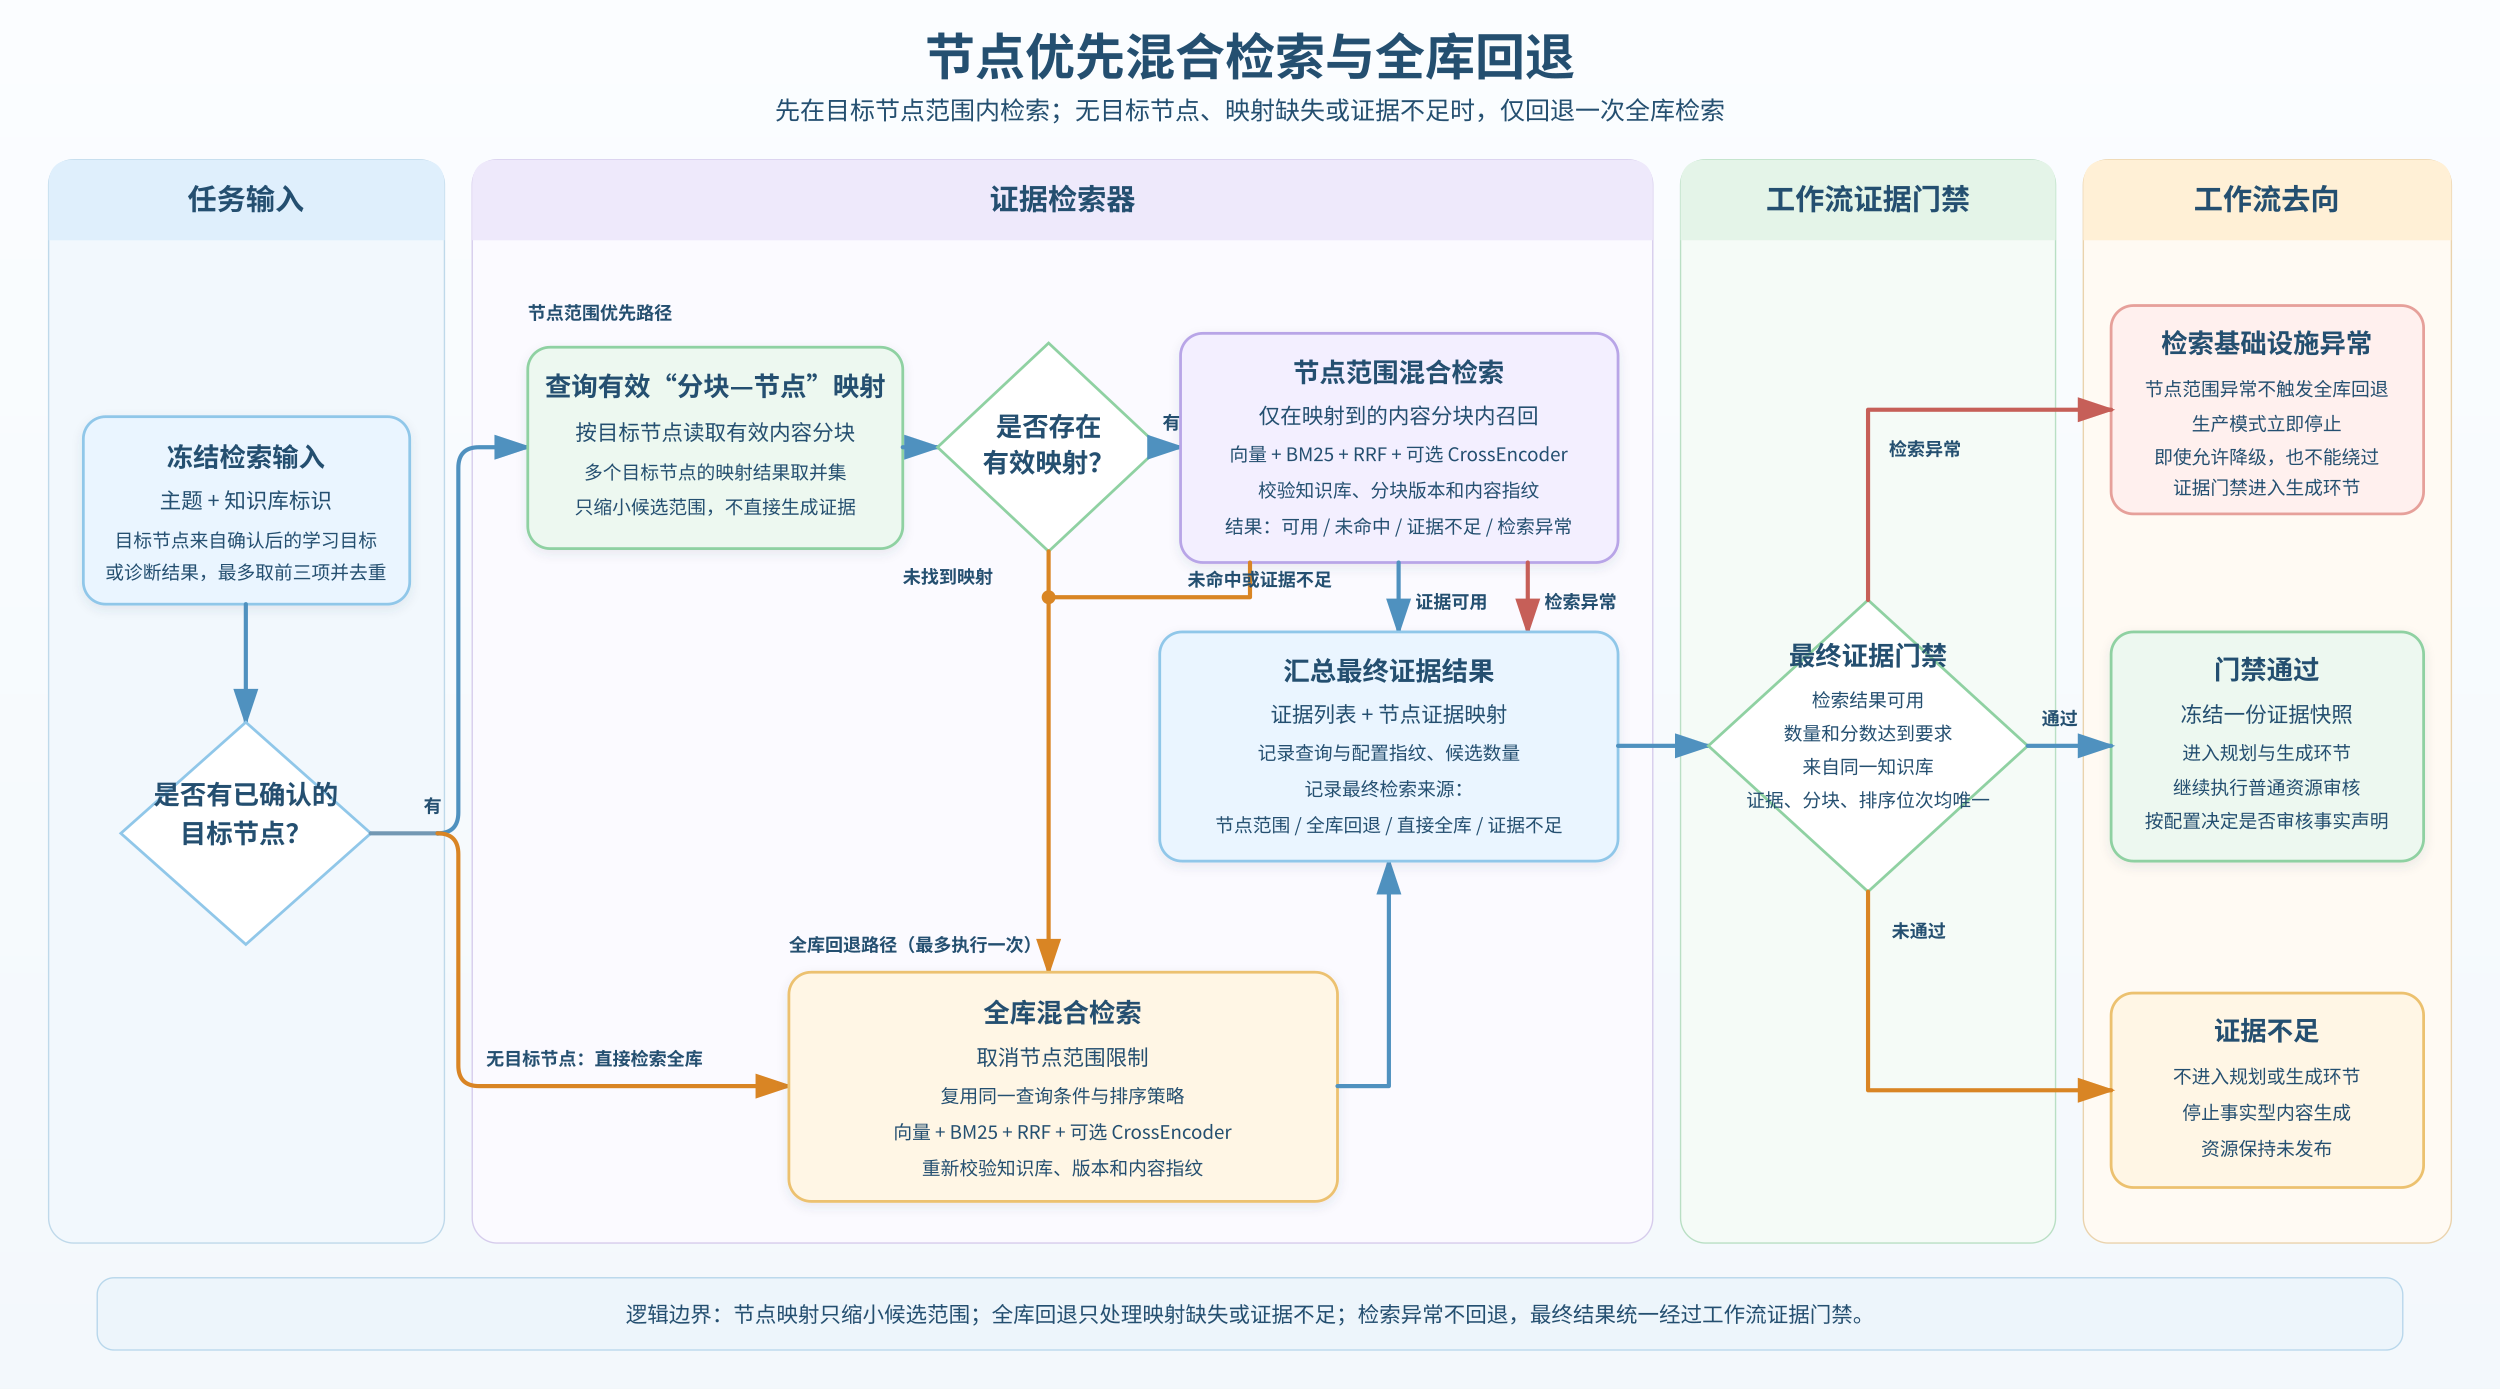
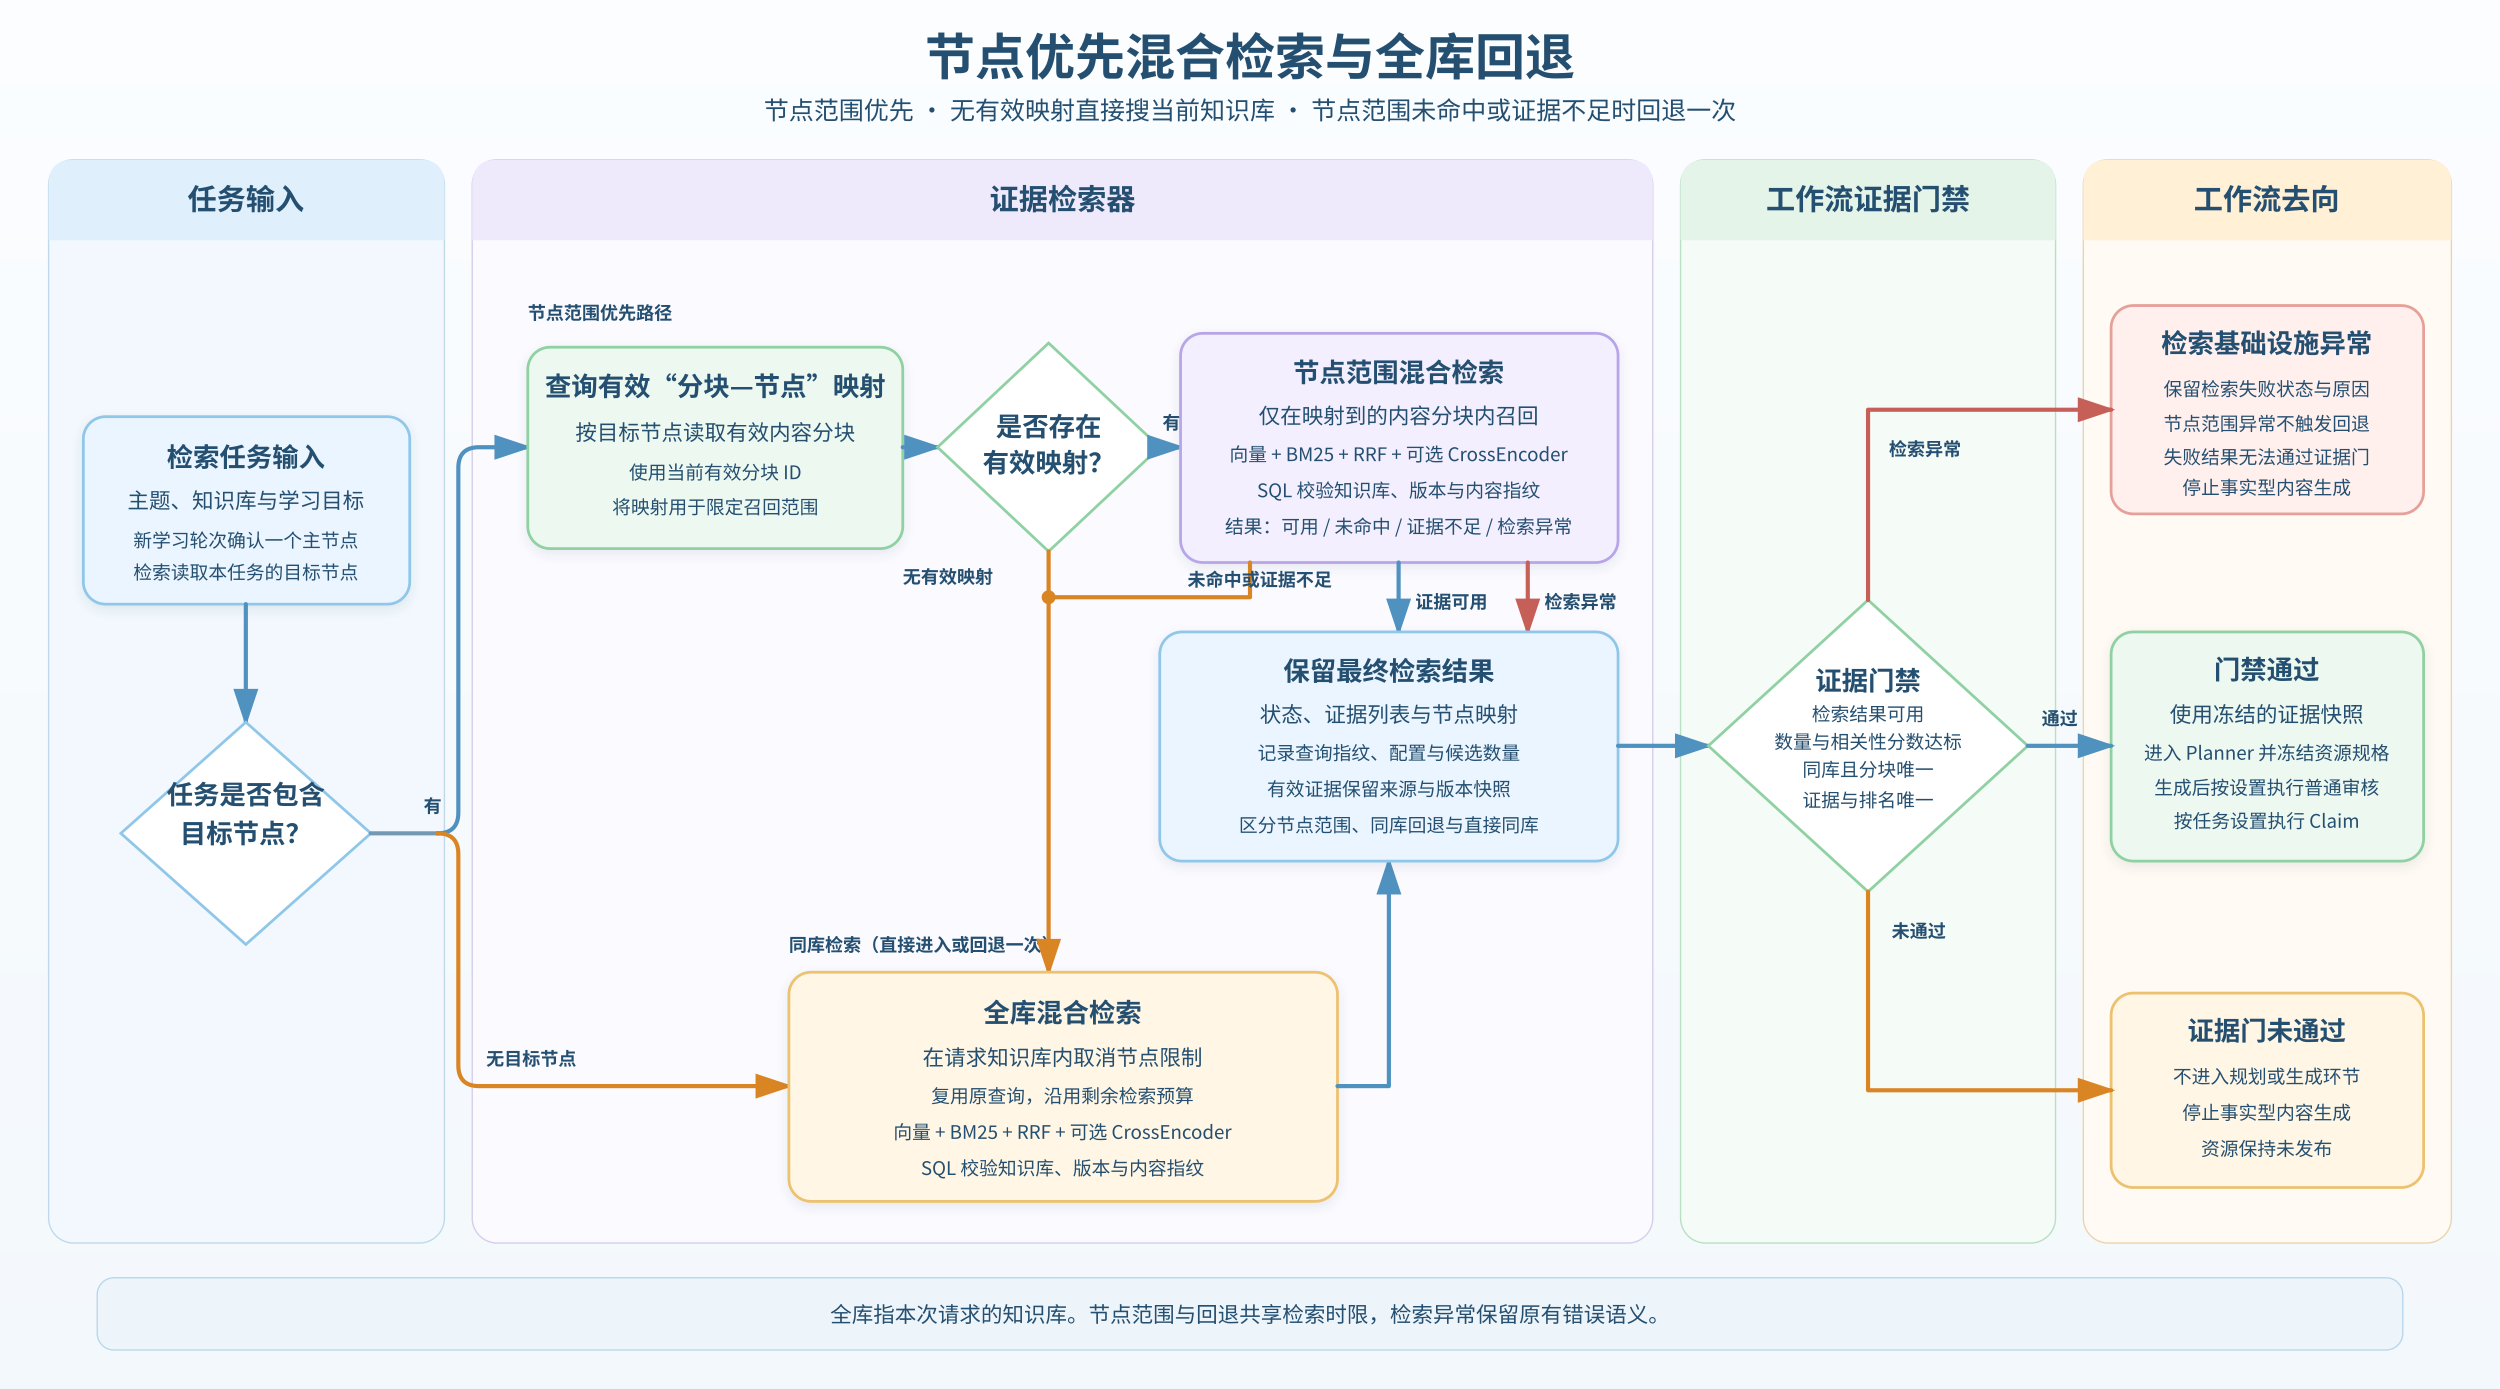
<svg xmlns="http://www.w3.org/2000/svg" width="1800" height="1000" viewBox="0 0 1800 1000" role="img" aria-labelledby="title desc">
  <defs>
    <linearGradient id="bg" x1="0" x2="0" y1="0" y2="1">
      <stop stop-color="#fbfdff" />
      <stop offset="1" stop-color="#f3f8fc" />
    </linearGradient>
    <filter id="shadow" x="-10%" y="-10%" width="120%" height="130%">
      <feDropShadow dx="0" dy="3" stdDeviation="4" flood-color="#294966" flood-opacity=".10" />
    </filter>
    <style>
      text{font-family:'Microsoft YaHei','Noto Sans CJK SC',Arial,sans-serif;fill:#244f70}.title{font-size:36px;font-weight:700}.sub{font-size:18px}.module{font-size:21px;font-weight:700}.h{font-size:19px;font-weight:700}.p{font-size:15.5px}.small{font-size:13.5px}.tag{font-size:13px;font-weight:700}.box{stroke-width:2}.blue{fill:#eaf5ff;stroke:#90c7e9}.green{fill:#edf8f0;stroke:#8fd1a2}.orange{fill:#fff6e5;stroke:#ecc16f}.purple{fill:#f3efff;stroke:#b8a5e7}.red{fill:#fff0ee;stroke:#e6a09a}.line,.fallback,.fallbackJoin,.branchStem,.error{stroke-width:3;fill:none;stroke-linecap:round;stroke-linejoin:round}.line{stroke:#4f91bf;marker-end:url(#a)}.fallback{stroke:#d98524;marker-end:url(#b)}.fallbackJoin{stroke:#d98524}.branchStem{stroke:#7398b3}.error{stroke:#c65f58;marker-end:url(#c)}
    </style>
    <marker id="a" markerWidth="10" markerHeight="10" refX="8" refY="3" orient="auto">
      <path d="M0 0L0 6L9 3z" fill="#4f91bf" />
    </marker>
    <marker id="b" markerWidth="10" markerHeight="10" refX="8" refY="3" orient="auto">
      <path d="M0 0L0 6L9 3z" fill="#d98524" />
    </marker>
    <marker id="c" markerWidth="10" markerHeight="10" refX="8" refY="3" orient="auto">
      <path d="M0 0L0 6L9 3z" fill="#c65f58" />
    </marker>
  </defs>
  <rect width="1800" height="1000" fill="url(#bg)" />
  <text x="900" y="54" text-anchor="middle" class="title">节点优先混合检索与全库回退</text>
-   <text x="900" y="86" text-anchor="middle" class="sub">先在目标节点范围内检索；无目标节点、映射缺失或证据不足时，仅回退一次全库检索</text>
+   <text x="900" y="86" text-anchor="middle" class="sub">节点范围优先 · 无有效映射直接搜当前知识库 · 节点范围未命中或证据不足时回退一次</text>
  <rect x="35" y="115" width="285" height="780" rx="18" fill="#f2f8fd" stroke="#bfd9ea" />
  <rect x="340" y="115" width="850" height="780" rx="18" fill="#fbfaff" stroke="#d6ccec" />
  <rect x="1210" y="115" width="270" height="780" rx="18" fill="#f5fbf7" stroke="#b9dfc4" />
  <rect x="1500" y="115" width="265" height="780" rx="18" fill="#fffaf3" stroke="#ead3ad" />
  <path d="M35 173V133Q35 115 53 115H302Q320 115 320 133V173Z" fill="#dfeffc" />
  <path d="M340 173V133Q340 115 358 115H1172Q1190 115 1190 133V173Z" fill="#eee9fb" />
  <path d="M1210 173V133Q1210 115 1228 115H1462Q1480 115 1480 133V173Z" fill="#e4f4e8" />
  <path d="M1500 173V133Q1500 115 1518 115H1747Q1765 115 1765 133V173Z" fill="#fff0d6" />
  <text x="177" y="151" text-anchor="middle" class="module">任务输入</text>
  <text x="765" y="151" text-anchor="middle" class="module">证据检索器</text>
  <text x="1345" y="151" text-anchor="middle" class="module">工作流证据门禁</text>
  <text x="1632" y="151" text-anchor="middle" class="module">工作流去向</text>
  <g transform="translate(60,300)">
    <rect class="box blue" width="235" height="135" rx="16" filter="url(#shadow)" />
-     <text x="117" y="36" text-anchor="middle" class="h">冻结检索输入</text>
-     <text x="117" y="66" text-anchor="middle" class="p">主题 + 知识库标识</text>
-     <text x="117" y="94" text-anchor="middle" class="small">目标节点来自确认后的学习目标</text>
-     <text x="117" y="117" text-anchor="middle" class="small">或诊断结果，最多取前三项并去重</text>
+     <text x="117" y="36" text-anchor="middle" class="h">检索任务输入</text>
+     <text x="117" y="66" text-anchor="middle" class="p">主题、知识库与学习目标</text>
+     <text x="117" y="94" text-anchor="middle" class="small">新学习轮次确认一个主节点</text>
+     <text x="117" y="117" text-anchor="middle" class="small">检索读取本任务的目标节点</text>
  </g>
  <path class="line" d="M177 435V520" />
  <polygon points="177,520 267,600 177,680 87,600" fill="#fff" stroke="#90c7e9" stroke-width="2" />
-   <text x="177" y="579" text-anchor="middle" class="h">是否有已确认的</text>
+   <text x="177" y="579" text-anchor="middle" class="h">任务是否包含</text>
  <text x="177" y="607" text-anchor="middle" class="h">目标节点？</text>
  <path class="branchStem" d="M267 600H315" />
  <text x="380" y="230" class="tag">节点范围优先路径</text>
  <path class="line" d="M315 600Q330 600 330 585V337Q330 322 345 322H380" />
  <text x="305" y="585" class="tag">有</text>
  <g transform="translate(380,250)">
    <rect class="box green" width="270" height="145" rx="16" filter="url(#shadow)" />
    <text x="135" y="35" text-anchor="middle" class="h">查询有效“分块—节点”映射</text>
    <text x="135" y="67" text-anchor="middle" class="p">按目标节点读取有效内容分块</text>
-     <text x="135" y="95" text-anchor="middle" class="small">多个目标节点的映射结果取并集</text>
-     <text x="135" y="120" text-anchor="middle" class="small">只缩小候选范围，不直接生成证据</text>
+     <text x="135" y="95" text-anchor="middle" class="small">使用当前有效分块 ID</text>
+     <text x="135" y="120" text-anchor="middle" class="small">将映射用于限定召回范围</text>
  </g>
  <path class="line" d="M650 322H675" />
  <polygon points="755,247 835,322 755,397 675,322" fill="#fff" stroke="#8fd1a2" stroke-width="2" />
  <text x="755" y="314" text-anchor="middle" class="h">是否存在</text>
  <text x="755" y="340" text-anchor="middle" class="h">有效映射？</text>
  <path class="line" d="M835 322H850" />
  <text x="837" y="309" class="tag">有</text>
  <g transform="translate(850,240)">
    <rect class="box purple" width="315" height="165" rx="16" filter="url(#shadow)" />
    <text x="157" y="35" text-anchor="middle" class="h">节点范围混合检索</text>
    <text x="157" y="65" text-anchor="middle" class="p">仅在映射到的内容分块内召回</text>
    <text x="157" y="92" text-anchor="middle" class="small">向量 + BM25 + RRF + 可选 CrossEncoder</text>
-     <text x="157" y="118" text-anchor="middle" class="small">校验知识库、分块版本和内容指纹</text>
+     <text x="157" y="118" text-anchor="middle" class="small">SQL 校验知识库、版本与内容指纹</text>
    <text x="157" y="144" text-anchor="middle" class="small">结果：可用 / 未命中 / 证据不足 / 检索异常</text>
  </g>
-   <text x="568" y="685" class="tag" fill="#d98524">全库回退路径（最多执行一次）</text>
+   <text x="568" y="685" class="tag" fill="#d98524">同库检索（直接进入或回退一次）</text>
  <path class="fallback" d="M315 600Q330 600 330 615V767Q330 782 345 782H568" />
-   <text x="350" y="767" class="tag" fill="#d98524">无目标节点：直接检索全库</text>
+   <text x="350" y="767" class="tag" fill="#d98524">无目标节点</text>
  <path class="fallbackJoin" d="M755 397V430" />
-   <text x="650" y="420" class="tag" fill="#d98524">未找到映射</text>
+   <text x="650" y="420" class="tag" fill="#d98524">无有效映射</text>
  <path class="fallbackJoin" d="M900 405V430H755" />
  <text x="855" y="422" class="tag" fill="#d98524">未命中或证据不足</text>
  <circle cx="755" cy="430" r="5" fill="#d98524" />
  <path class="fallback" d="M755 430V700" />
  <g transform="translate(568,700)">
    <rect class="box orange" width="395" height="165" rx="16" filter="url(#shadow)" />
    <text x="197" y="36" text-anchor="middle" class="h">全库混合检索</text>
-     <text x="197" y="67" text-anchor="middle" class="p">取消节点范围限制</text>
-     <text x="197" y="94" text-anchor="middle" class="small">复用同一查询条件与排序策略</text>
+     <text x="197" y="67" text-anchor="middle" class="p">在请求知识库内取消节点限制</text>
+     <text x="197" y="94" text-anchor="middle" class="small">复用原查询，沿用剩余检索预算</text>
    <text x="197" y="120" text-anchor="middle" class="small">向量 + BM25 + RRF + 可选 CrossEncoder</text>
-     <text x="197" y="146" text-anchor="middle" class="small">重新校验知识库、版本和内容指纹</text>
+     <text x="197" y="146" text-anchor="middle" class="small">SQL 校验知识库、版本与内容指纹</text>
  </g>
  <path class="line" d="M1007 405V455" />
  <text x="1019" y="438" class="tag">证据可用</text>
  <path class="error" d="M1100 405V455" />
  <text x="1112" y="438" class="tag" fill="#c65f58">检索异常</text>
  <path class="line" d="M963 782H1000V620" />
  <g transform="translate(835,455)">
    <rect class="box blue" width="330" height="165" rx="16" filter="url(#shadow)" />
-     <text x="165" y="35" text-anchor="middle" class="h">汇总最终证据结果</text>
-     <text x="165" y="65" text-anchor="middle" class="p">证据列表 + 节点证据映射</text>
-     <text x="165" y="92" text-anchor="middle" class="small">记录查询与配置指纹、候选数量</text>
-     <text x="165" y="118" text-anchor="middle" class="small">记录最终检索来源：</text>
-     <text x="165" y="144" text-anchor="middle" class="small">节点范围 / 全库回退 / 直接全库 / 证据不足</text>
+     <text x="165" y="35" text-anchor="middle" class="h">保留最终检索结果</text>
+     <text x="165" y="65" text-anchor="middle" class="p">状态、证据列表与节点映射</text>
+     <text x="165" y="92" text-anchor="middle" class="small">记录查询指纹、配置与候选数量</text>
+     <text x="165" y="118" text-anchor="middle" class="small">有效证据保留来源与版本快照</text>
+     <text x="165" y="144" text-anchor="middle" class="small">区分节点范围、同库回退与直接同库</text>
  </g>
  <path class="line" d="M1165 537H1230" />
  <polygon points="1345,432 1460,537 1345,642 1230,537" fill="#fff" stroke="#8fd1a2" stroke-width="2" />
-   <text x="1345" y="479" text-anchor="middle" class="h">最终证据门禁</text>
-   <text x="1345" y="509" text-anchor="middle" class="small">检索结果可用</text>
-   <text x="1345" y="533" text-anchor="middle" class="small">数量和分数达到要求</text>
-   <text x="1345" y="557" text-anchor="middle" class="small">来自同一知识库</text>
-   <text x="1345" y="581" text-anchor="middle" class="small">证据、分块、排序位次均唯一</text>
+   <text x="1345" y="497" text-anchor="middle" class="h">证据门禁</text>
+   <text x="1345" y="519" text-anchor="middle" class="small">检索结果可用</text>
+   <text x="1345" y="539" text-anchor="middle" class="small">数量与相关性分数达标</text>
+   <text x="1345" y="559" text-anchor="middle" class="small">同库且分块唯一</text>
+   <text x="1345" y="581" text-anchor="middle" class="small">证据与排名唯一</text>
  <g transform="translate(1520,220)">
    <rect class="box red" width="225" height="150" rx="16" />
    <text x="112" y="34" text-anchor="middle" class="h">检索基础设施异常</text>
-     <text x="112" y="65" text-anchor="middle" class="small">节点范围异常不触发全库回退</text>
-     <text x="112" y="90" text-anchor="middle" class="small">生产模式立即停止</text>
-     <text x="112" y="114" text-anchor="middle" class="small">即使允许降级，也不能绕过</text>
-     <text x="112" y="136" text-anchor="middle" class="small">证据门禁进入生成环节</text>
+     <text x="112" y="65" text-anchor="middle" class="small">保留检索失败状态与原因</text>
+     <text x="112" y="90" text-anchor="middle" class="small">节点范围异常不触发回退</text>
+     <text x="112" y="114" text-anchor="middle" class="small">失败结果无法通过证据门</text>
+     <text x="112" y="136" text-anchor="middle" class="small">停止事实型内容生成</text>
  </g>
  <path class="error" d="M1345 432V295H1520" />
  <text x="1360" y="328" class="tag" fill="#c65f58">检索异常</text>
  <g transform="translate(1520,455)">
    <rect class="box green" width="225" height="165" rx="16" filter="url(#shadow)" />
    <text x="112" y="34" text-anchor="middle" class="h">门禁通过</text>
-     <text x="112" y="65" text-anchor="middle" class="p">冻结一份证据快照</text>
-     <text x="112" y="92" text-anchor="middle" class="small">进入规划与生成环节</text>
-     <text x="112" y="117" text-anchor="middle" class="small">继续执行普通资源审核</text>
-     <text x="112" y="141" text-anchor="middle" class="small">按配置决定是否审核事实声明</text>
+     <text x="112" y="65" text-anchor="middle" class="p">使用冻结的证据快照</text>
+     <text x="112" y="92" text-anchor="middle" class="small">进入 Planner 并冻结资源规格</text>
+     <text x="112" y="117" text-anchor="middle" class="small">生成后按设置执行普通审核</text>
+     <text x="112" y="141" text-anchor="middle" class="small">按任务设置执行 Claim</text>
  </g>
  <path class="line" d="M1460 537H1520" />
  <text x="1470" y="522" class="tag">通过</text>
  <g transform="translate(1520,715)">
    <rect class="box orange" width="225" height="140" rx="16" />
-     <text x="112" y="34" text-anchor="middle" class="h">证据不足</text>
+     <text x="112" y="34" text-anchor="middle" class="h">证据门未通过</text>
    <text x="112" y="65" text-anchor="middle" class="small">不进入规划或生成环节</text>
    <text x="112" y="91" text-anchor="middle" class="small">停止事实型内容生成</text>
    <text x="112" y="117" text-anchor="middle" class="small">资源保持未发布</text>
  </g>
  <path class="fallback" d="M1345 642V785H1520" />
  <text x="1362" y="675" class="tag" fill="#d98524">未通过</text>
  <rect x="70" y="920" width="1660" height="52" rx="12" fill="#edf5fb" stroke="#b8d7eb" />
-   <text x="900" y="952" text-anchor="middle" class="p">逻辑边界：节点映射只缩小候选范围；全库回退只处理映射缺失或证据不足；检索异常不回退，最终结果统一经过工作流证据门禁。</text>
+   <text x="900" y="952" text-anchor="middle" class="p">全库指本次请求的知识库。节点范围与回退共享检索时限，检索异常保留原有错误语义。</text>
</svg>
